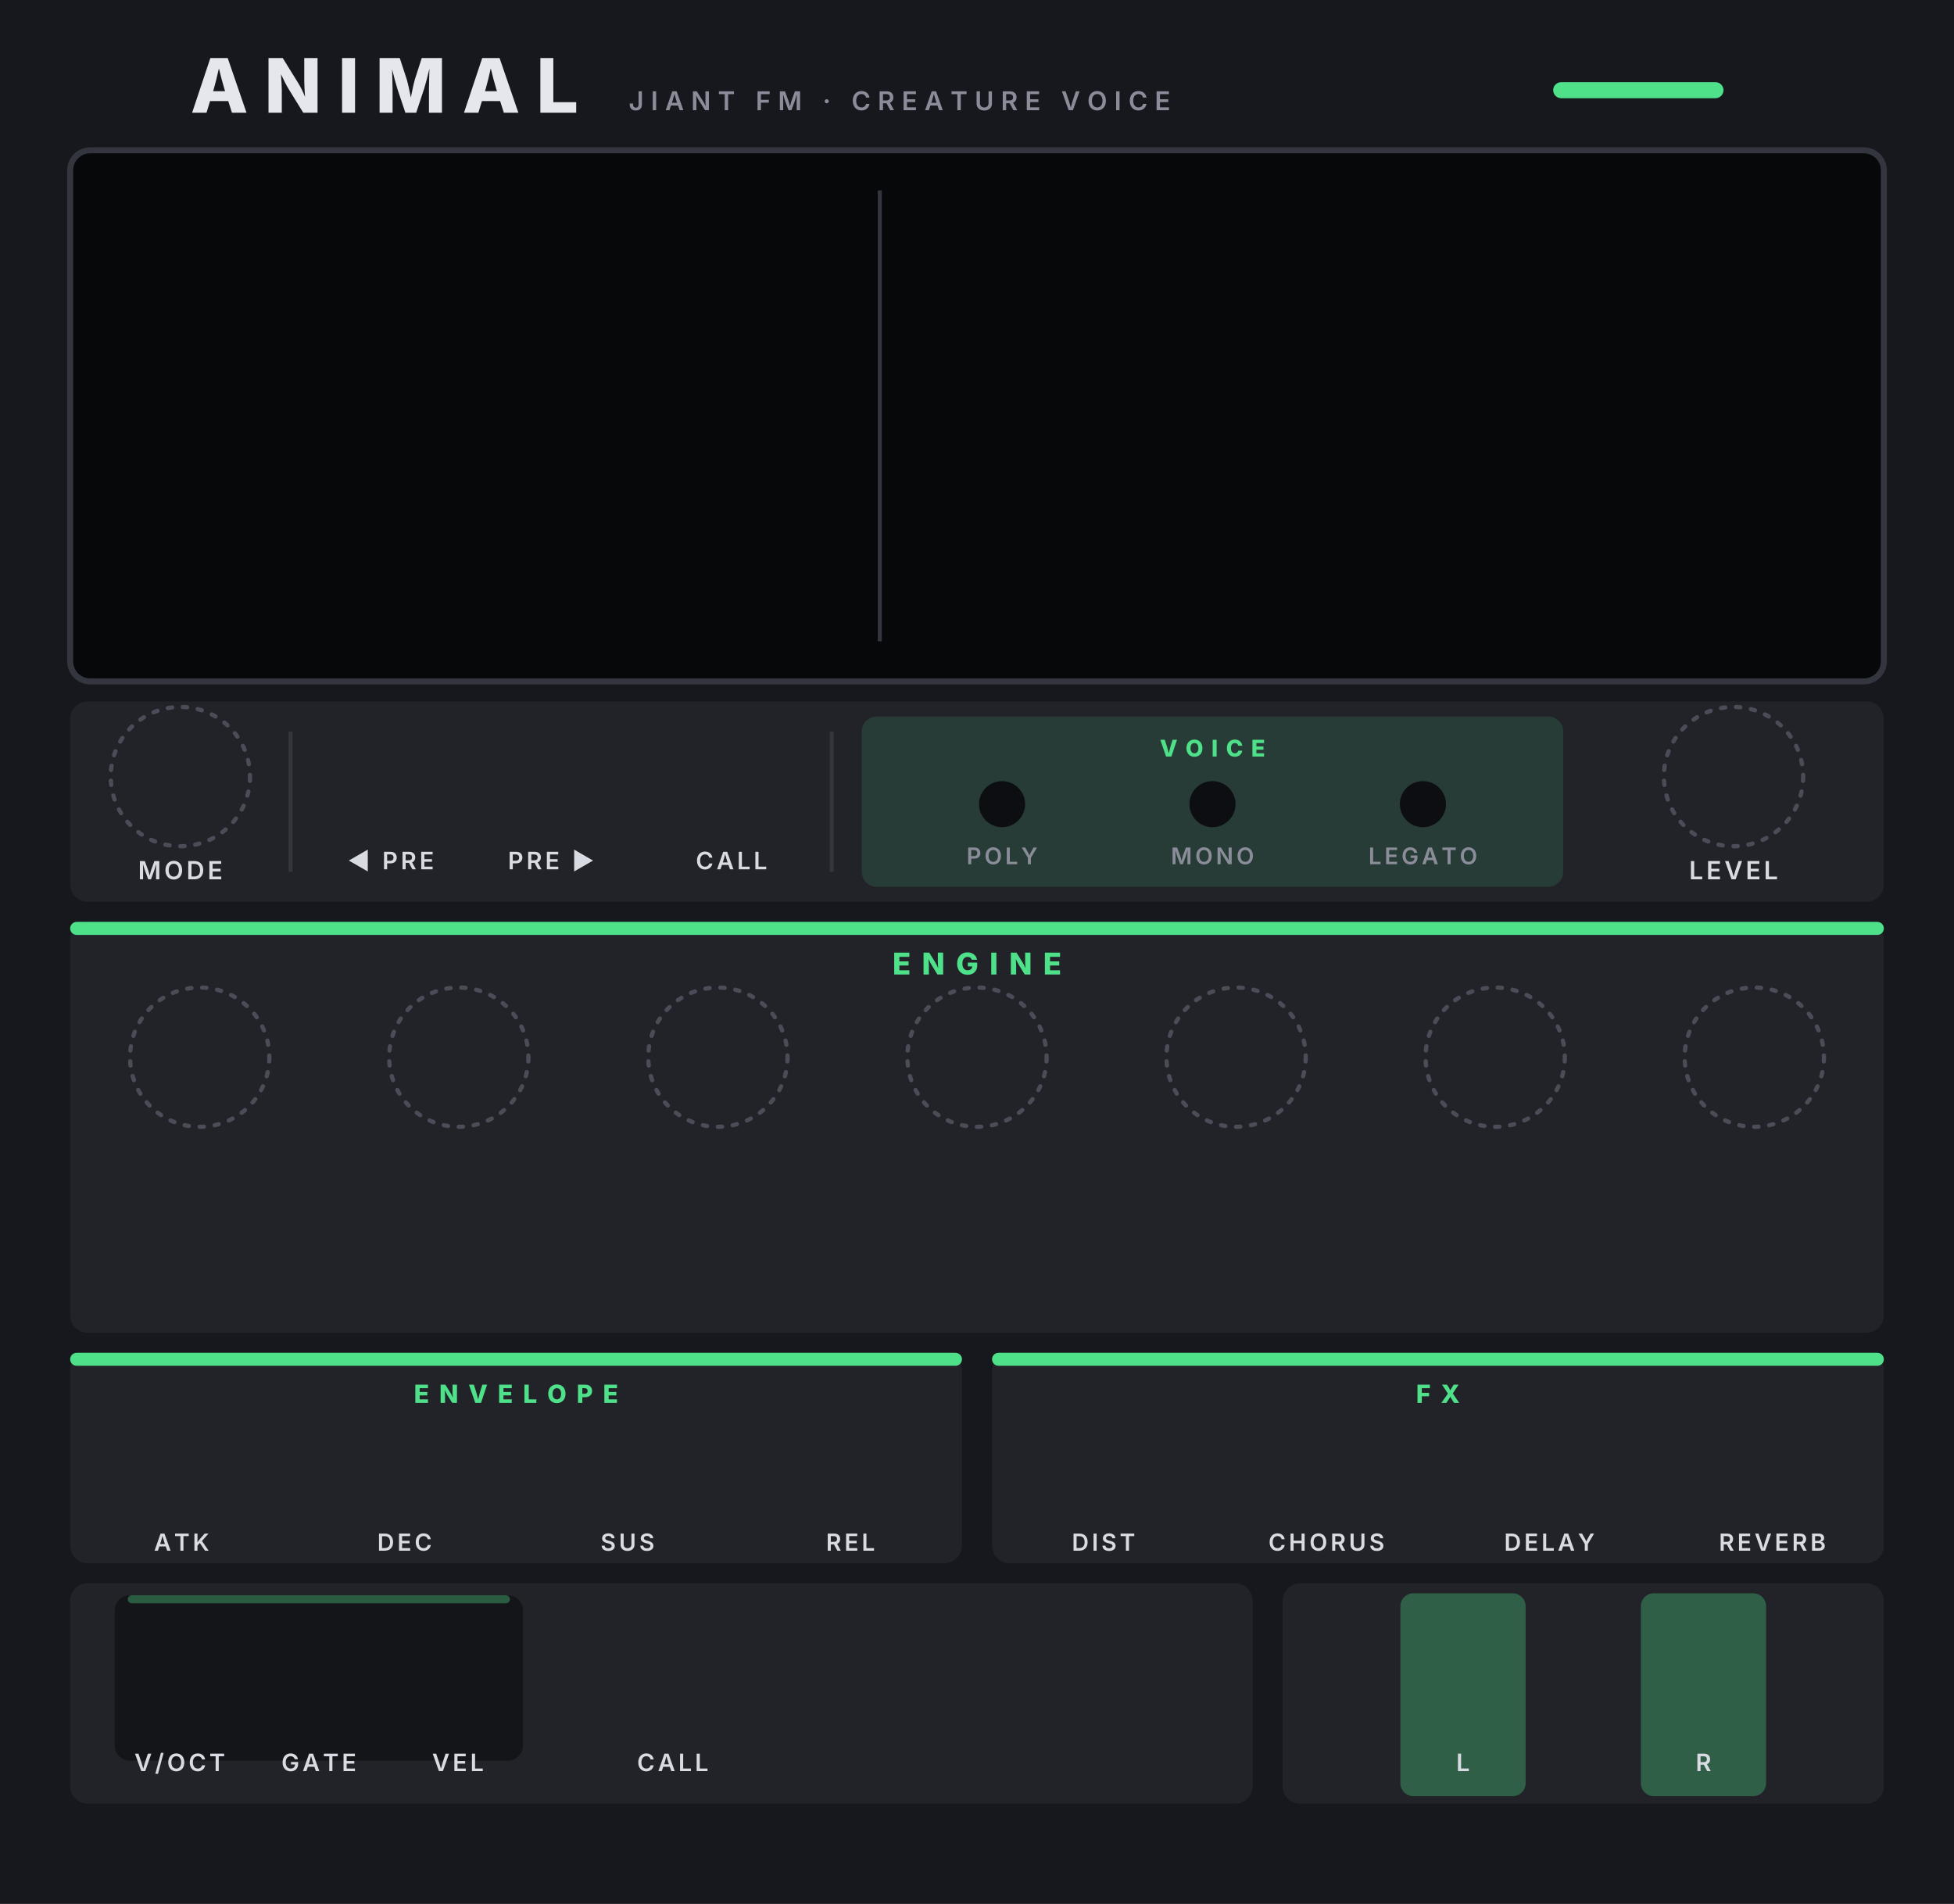
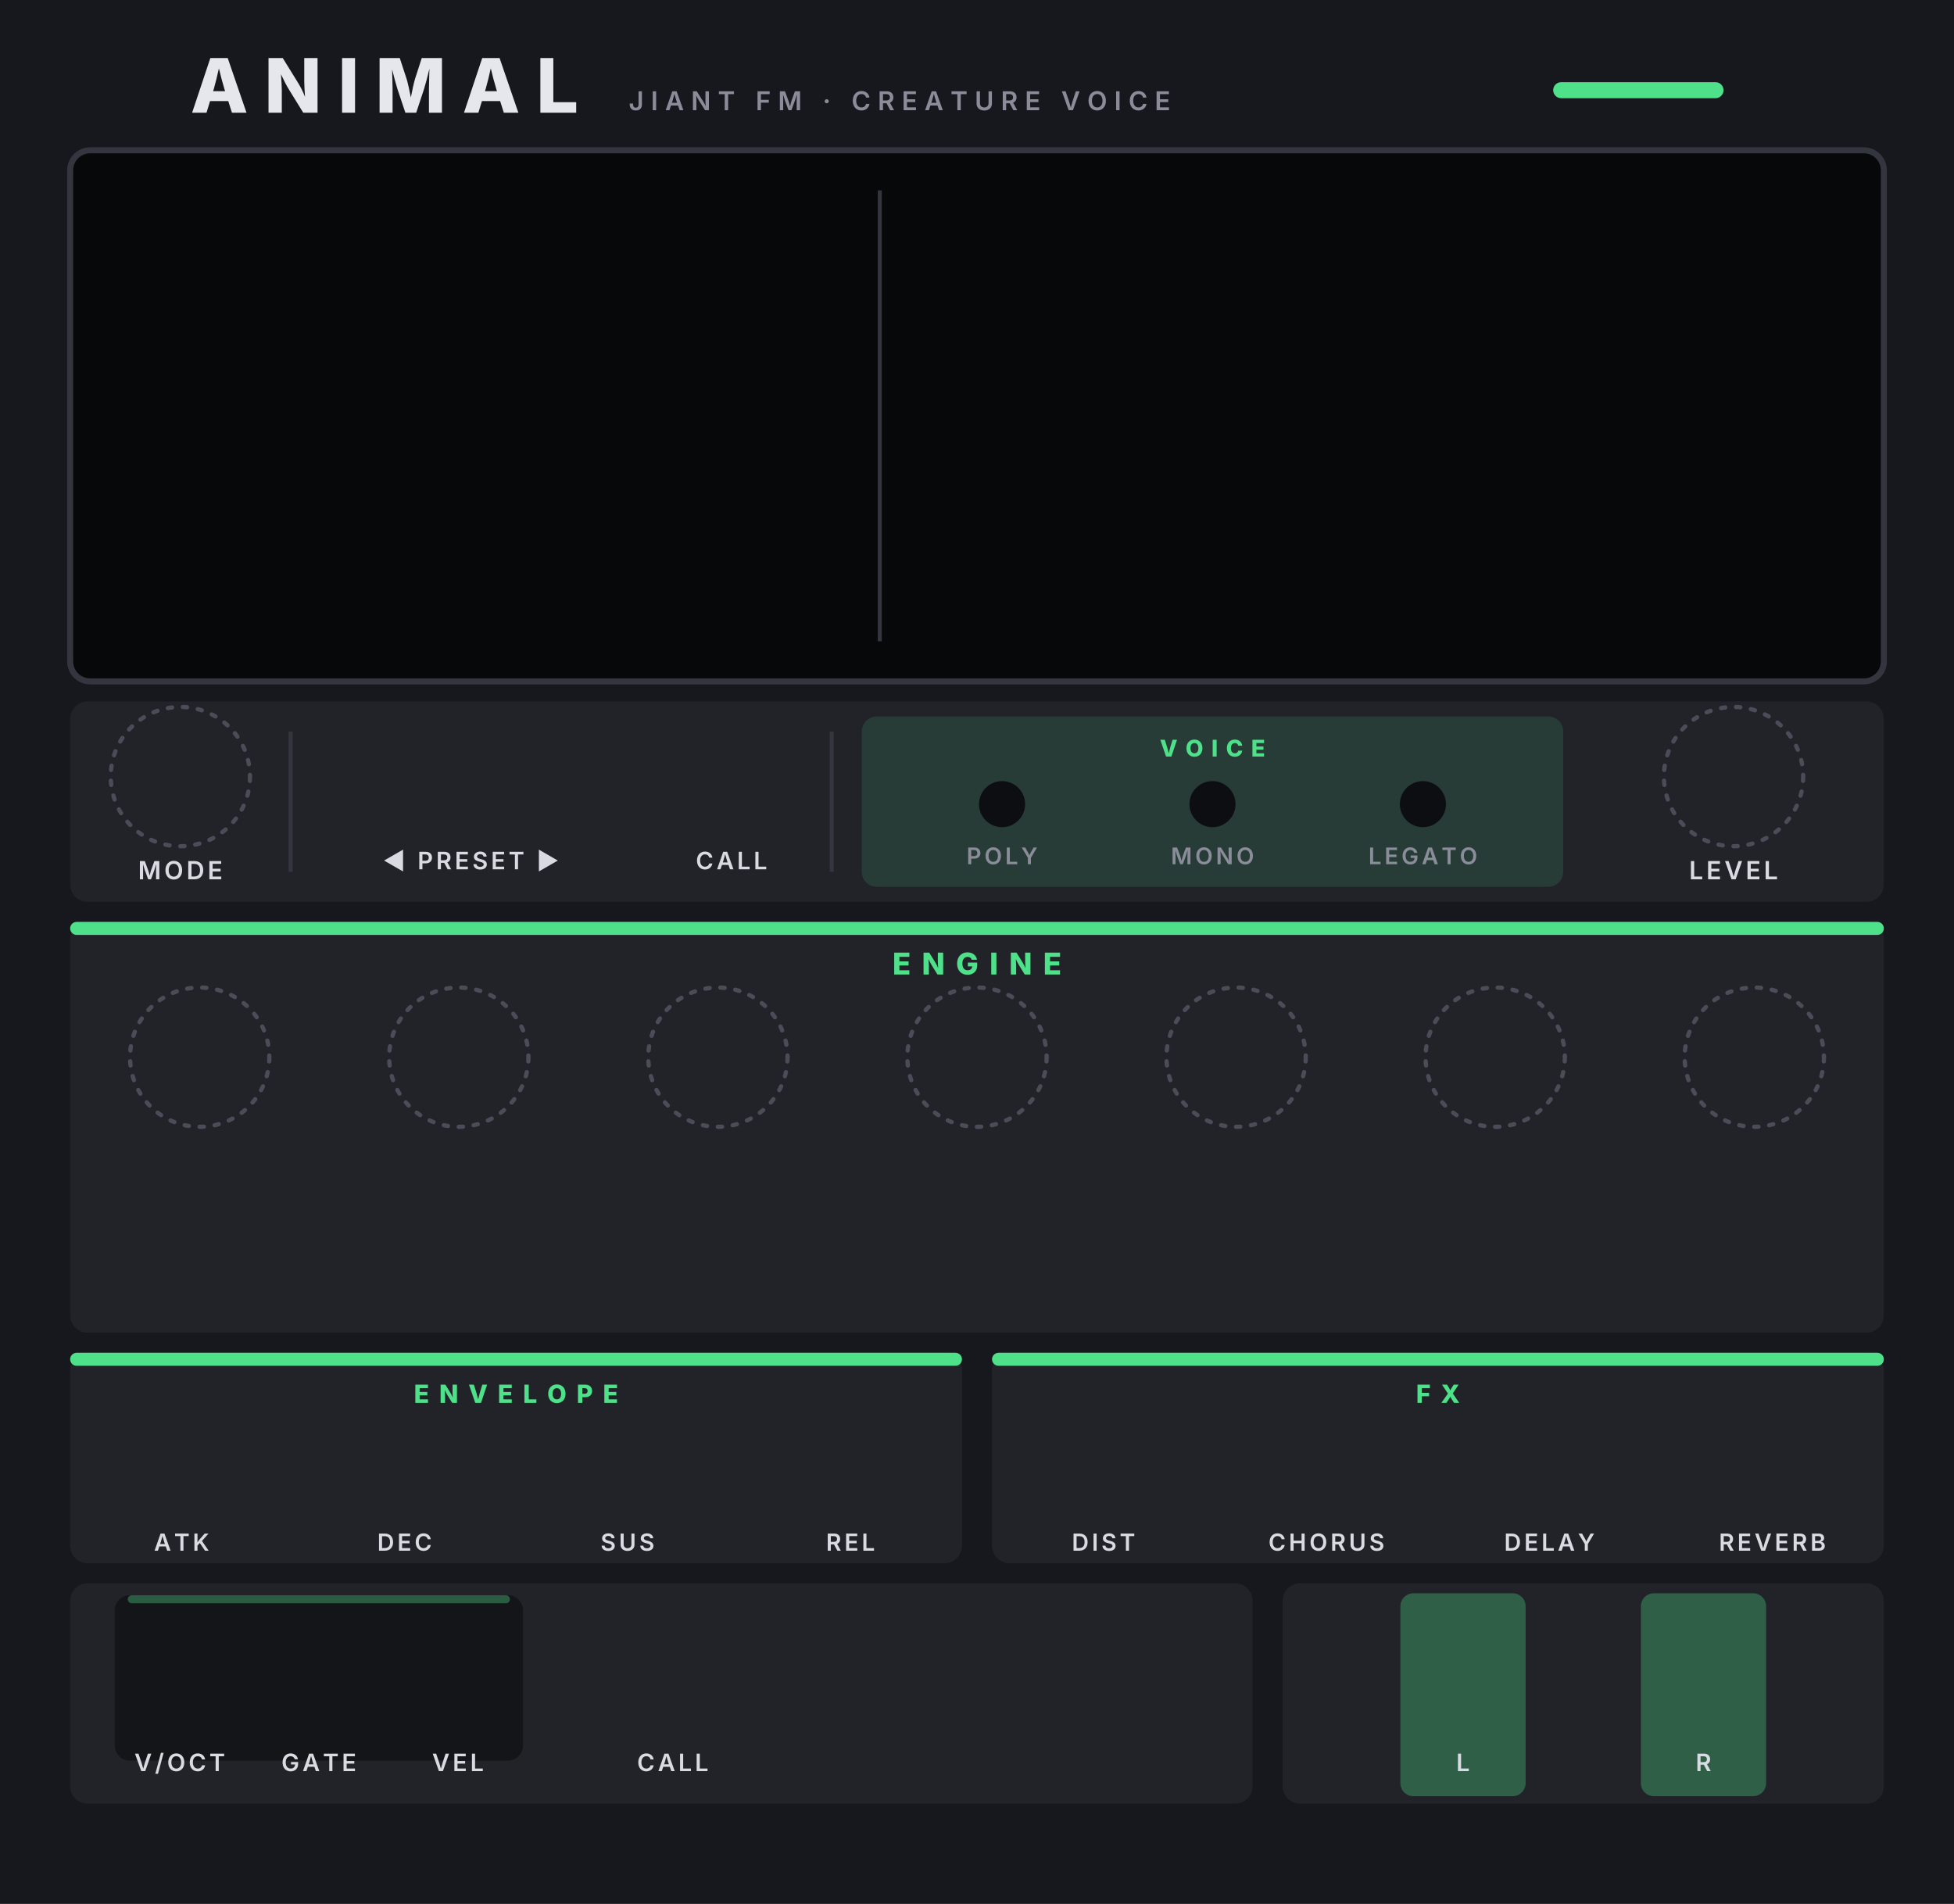
<svg xmlns="http://www.w3.org/2000/svg" width="132.080mm" height="128.693mm" viewBox="0 0 390 380">
  <rect width="390" height="380" fill="#17181d" />
  <path fill="#e6e7ec" d="M38.344 22.5H41.215L41.926 20.178H45.559L46.298 22.5H49.199L45.449 11.587H41.984ZM42.534 18.201 42.68 17.732C43.039 16.494 43.361 15.117 43.691 13.645C44.042 15.11 44.401 16.487 44.782 17.732L44.929 18.201Z M53.593 22.5H56.244V17.981C56.244 17.292 56.171 16.106 56.083 14.81C56.691 16.113 57.094 16.934 57.738 17.981L60.529 22.5H63.378V11.587H60.726V16.23C60.726 16.992 60.807 18.245 60.88 19.336C60.419 18.149 59.965 17.322 59.481 16.516L56.434 11.587H53.593Z M70.862 11.587H68.277V22.5H70.862Z M75.762 22.5H78.354V17.798C78.354 16.985 78.288 15.271 78.259 13.835C78.633 15.374 79.079 16.992 79.336 17.798L80.911 22.5H83.071L84.624 17.798C84.888 16.963 85.349 15.271 85.708 13.711C85.679 15.183 85.613 16.97 85.613 17.798V22.5H88.213V11.587H84.177L82.808 15.835C82.588 16.582 82.251 18.149 82.002 19.453C81.746 18.149 81.409 16.582 81.182 15.835L79.79 11.587H75.762Z M92.607 22.5H95.478L96.188 20.178H99.821L100.561 22.5H103.461L99.711 11.587H96.247ZM96.796 18.201 96.943 17.732C97.301 16.494 97.624 15.117 97.953 13.645C98.305 15.11 98.664 16.487 99.045 17.732L99.191 18.201Z M107.855 22.5H115.003V20.391H110.44V11.587H107.855Z" />
  <path fill="#8a8d99" d="M126.909 22.051C127.65 22.051 128.122 21.632 128.122 20.88V18.217H127.45V20.888C127.45 21.287 127.236 21.492 126.909 21.492C126.576 21.492 126.363 21.287 126.363 20.888V20.667H125.685V20.883C125.685 21.632 126.16 22.051 126.909 22.051Z M130.959 18.217H130.282V22.0H130.959Z M132.867 22.0H133.609L133.918 21.063H135.333L135.655 22.0H136.399L135.048 18.217H134.188ZM134.099 20.517 134.259 20.035C134.363 19.697 134.477 19.273 134.612 18.745C134.751 19.268 134.871 19.687 134.982 20.035L135.147 20.517Z M138.304 22.0H138.995V20.121C138.995 19.91 138.972 19.512 138.947 19.045C139.201 19.537 139.343 19.806 139.541 20.124L140.722 22.0H141.491V18.217H140.803V20.202C140.803 20.433 140.818 20.817 140.843 21.182C140.678 20.804 140.513 20.517 140.379 20.301L139.071 18.217H138.304Z M143.483 18.788H144.65V22.0H145.328V18.788H146.494V18.217H143.483Z M151.196 22.0H151.874V20.487H153.448V19.923H151.874V18.788H153.618V18.217H151.196Z M155.653 22.0H156.318V20.091C156.318 19.804 156.303 19.281 156.292 18.852C156.432 19.339 156.584 19.844 156.673 20.091L157.382 22.0H157.958L158.656 20.091C158.745 19.837 158.905 19.316 159.035 18.831C159.027 19.281 159.012 19.809 159.012 20.091V22.0H159.687V18.217H158.664L157.953 20.169C157.879 20.395 157.763 20.863 157.674 21.236C157.587 20.857 157.468 20.393 157.392 20.169L156.673 18.217H155.653Z M165.006 20.611C165.234 20.611 165.415 20.433 165.415 20.205C165.415 19.976 165.234 19.801 165.006 19.801C164.777 19.801 164.6 19.976 164.6 20.205C164.6 20.433 164.777 20.611 165.006 20.611Z M171.94 22.051C172.833 22.051 173.433 21.464 173.537 20.741H172.851C172.765 21.188 172.399 21.444 171.947 21.444C171.333 21.444 170.888 20.979 170.888 20.111C170.888 19.253 171.33 18.773 171.95 18.773C172.402 18.773 172.767 19.029 172.851 19.476H173.534C173.415 18.648 172.77 18.166 171.94 18.166C170.952 18.166 170.208 18.887 170.208 20.111C170.208 21.33 170.944 22.051 171.94 22.051Z M175.559 22.0H176.237V20.611H176.942L177.686 22.0H178.446L177.625 20.497C178.072 20.319 178.306 19.941 178.306 19.428C178.306 18.707 177.844 18.217 176.973 18.217H175.559ZM176.237 20.05V18.786H176.869C177.384 18.786 177.613 19.024 177.613 19.428C177.613 19.829 177.384 20.05 176.874 20.05Z M180.351 22.0H182.819V21.429H181.029V20.372H182.677V19.809H181.029V18.788H182.809V18.217H180.351Z M184.645 22.0H185.387L185.697 21.063H187.111L187.433 22.0H188.177L186.826 18.217H185.966ZM185.877 20.517 186.037 20.035C186.141 19.697 186.255 19.273 186.39 18.745C186.529 19.268 186.649 19.687 186.76 20.035L186.925 20.517Z M189.912 18.788H191.08V22.0H191.758V18.788H192.924V18.217H189.912Z M196.449 22.056C197.371 22.056 197.983 21.497 197.983 20.687V18.217H197.305V20.631C197.305 21.106 196.972 21.449 196.449 21.449C195.926 21.449 195.593 21.106 195.593 20.631V18.217H194.915V20.687C194.915 21.497 195.522 22.056 196.449 22.056Z M200.142 22.0H200.82V20.611H201.525L202.269 22.0H203.029L202.208 20.497C202.655 20.319 202.889 19.941 202.889 19.428C202.889 18.707 202.427 18.217 201.556 18.217H200.142ZM200.82 20.05V18.786H201.452C201.967 18.786 202.196 19.024 202.196 19.428C202.196 19.829 201.967 20.05 201.457 20.05Z M204.934 22.0H207.402V21.429H205.612V20.372H207.26V19.809H205.612V18.788H207.392V18.217H204.934Z M213.287 22.0H214.145L215.47 18.217H214.729L214.079 20.182C213.972 20.52 213.858 20.934 213.721 21.459C213.581 20.939 213.459 20.517 213.353 20.182L212.683 18.217H211.939Z M218.996 22.051C219.986 22.051 220.73 21.332 220.73 20.111C220.73 18.887 219.986 18.166 218.996 18.166C218.003 18.166 217.256 18.887 217.256 20.111C217.256 21.33 218.003 22.051 218.996 22.051ZM218.996 21.444C218.376 21.444 217.937 20.972 217.937 20.111C217.937 19.245 218.376 18.773 218.996 18.773C219.61 18.773 220.047 19.243 220.047 20.111C220.047 20.974 219.61 21.444 218.996 21.444Z M223.45 18.217H222.772V22.0H223.45Z M227.224 22.051C228.118 22.051 228.717 21.464 228.821 20.741H228.136C228.049 21.188 227.684 21.444 227.232 21.444C226.617 21.444 226.173 20.979 226.173 20.111C226.173 19.253 226.615 18.773 227.234 18.773C227.686 18.773 228.052 19.029 228.136 19.476H228.819C228.699 18.648 228.054 18.166 227.224 18.166C226.236 18.166 225.492 18.887 225.492 20.111C225.492 21.33 226.229 22.051 227.224 22.051Z M230.843 22.0H233.311V21.429H231.521V20.372H233.169V19.809H231.521V18.788H233.301V18.217H230.843Z" />
  <rect x="310" y="16.4" width="34" height="3.2" rx="1.6" fill="#4fe08a" />
  <rect x="14" y="30" width="362" height="106" rx="4" fill="#07080a" stroke="#34363f" stroke-width="1.2" />
  <line x1="175.6" y1="38" x2="175.6" y2="128" stroke="#34363f" stroke-width="0.8" />
  <rect x="14" y="140" width="362" height="40" rx="3.5" fill="#212329" />
  <circle cx="36" cy="155" r="13.9" fill="none" stroke="#4a4c57" stroke-width="0.85" stroke-dasharray="0.85 2.15" stroke-linecap="round" />
  <path fill="#d9dbe2" d="M27.92 175.5H28.559V173.664C28.559 173.388 28.545 172.885 28.535 172.473C28.669 172.941 28.816 173.427 28.901 173.664L29.582 175.5H30.137L30.808 173.664C30.893 173.42 31.047 172.919 31.172 172.453C31.164 172.885 31.15 173.393 31.15 173.664V175.5H31.799V171.862H30.815L30.132 173.74C30.061 173.957 29.949 174.406 29.863 174.765C29.78 174.401 29.665 173.955 29.592 173.74L28.901 171.862H27.92Z M34.689 175.549C35.641 175.549 36.357 174.858 36.357 173.684C36.357 172.507 35.641 171.813 34.689 171.813C33.735 171.813 33.017 172.507 33.017 173.684C33.017 174.855 33.735 175.549 34.689 175.549ZM34.689 174.965C34.094 174.965 33.671 174.511 33.671 173.684C33.671 172.851 34.094 172.397 34.689 172.397C35.28 172.397 35.7 172.849 35.7 173.684C35.7 174.514 35.28 174.965 34.689 174.965Z M38.805 175.5C39.913 175.5 40.565 174.814 40.565 173.676C40.565 172.546 39.913 171.862 38.829 171.862H37.574V175.5ZM38.226 174.936V172.426H38.79C39.535 172.426 39.923 172.844 39.923 173.676C39.923 174.516 39.535 174.936 38.773 174.936Z M41.785 175.5H44.158V174.951H42.437V173.935H44.022V173.393H42.437V172.412H44.149V171.862H41.785Z" />
  <line x1="58" y1="146" x2="58" y2="174" stroke="#34363f" stroke-width="0.8" />
-   <path fill="#d9dbe2" d="M73.405 173.936V169.572L69.622 171.756Z M76.646 173.5H77.272V172.319H77.943C78.749 172.319 79.182 171.834 79.182 171.163C79.182 170.498 78.756 170.008 77.952 170.008H76.646ZM77.272 171.803V170.533H77.856C78.334 170.533 78.543 170.791 78.543 171.163C78.543 171.536 78.334 171.803 77.861 171.803Z M80.343 173.5H80.968V172.218H81.62L82.307 173.5H83.007L82.25 172.113C82.663 171.948 82.879 171.599 82.879 171.126C82.879 170.46 82.452 170.008 81.648 170.008H80.343ZM80.968 171.7V170.533H81.552C82.028 170.533 82.239 170.753 82.239 171.126C82.239 171.496 82.028 171.7 81.557 171.7Z M84.074 173.5H86.352V172.973H84.7V171.998H86.221V171.477H84.7V170.535H86.343V170.008H84.074Z" />
-   <path fill="#d9dbe2" d="M101.723 173.5H102.349V172.319H103.019C103.825 172.319 104.259 171.834 104.259 171.163C104.259 170.498 103.832 170.008 103.029 170.008H101.723ZM102.349 171.803V170.533H102.932C103.411 170.533 103.619 170.791 103.619 171.163C103.619 171.536 103.411 171.803 102.937 171.803Z M105.419 173.5H106.045V172.218H106.696L107.383 173.5H108.084L107.327 172.113C107.739 171.948 107.955 171.599 107.955 171.126C107.955 170.46 107.529 170.008 106.725 170.008H105.419ZM106.045 171.7V170.533H106.629C107.104 170.533 107.315 170.753 107.315 171.126C107.315 171.496 107.104 171.7 106.633 171.7Z M109.15 173.5H111.429V172.973H109.776V171.998H111.297V171.477H109.776V170.535H111.419V170.008H109.15Z M114.597 173.936 118.375 171.756 114.597 169.572Z" />
+   <path fill="#d9dbe2" d="M80.445 173.936V169.572L76.662 171.756Z M83.686 173.5H84.312V172.319H84.982C85.789 172.319 86.222 171.834 86.222 171.163C86.222 170.498 85.796 170.008 84.992 170.008H83.686ZM84.312 171.803V170.533H84.896C85.374 170.533 85.582 170.791 85.582 171.163C85.582 171.536 85.374 171.803 84.9 171.803Z M87.382 173.5H88.008V172.218H88.66L89.346 173.5H90.047L89.29 172.113C89.703 171.948 89.918 171.599 89.918 171.126C89.918 170.46 89.492 170.008 88.688 170.008H87.382ZM88.008 171.7V170.533H88.592C89.068 170.533 89.279 170.753 89.279 171.126C89.279 171.496 89.068 171.7 88.596 171.7Z M91.114 173.5H93.392V172.973H91.739V171.998H93.261V171.477H91.739V170.535H93.382V170.008H91.114Z M95.846 173.554C96.68 173.554 97.168 173.134 97.168 172.52C97.168 171.911 96.659 171.641 96.141 171.517L95.815 171.433C95.532 171.363 95.22 171.245 95.22 170.952C95.22 170.688 95.459 170.493 95.853 170.493C96.23 170.493 96.483 170.666 96.514 170.964H97.121C97.104 170.38 96.607 169.961 95.862 169.961C95.131 169.961 94.587 170.373 94.587 170.99C94.587 171.482 94.932 171.777 95.515 171.927L95.911 172.03C96.289 172.129 96.542 172.244 96.542 172.516C96.542 172.816 96.254 173.02 95.841 173.02C95.447 173.02 95.136 172.841 95.107 172.473H94.491C94.519 173.162 95.032 173.554 95.846 173.554Z M98.342 173.5H100.62V172.973H98.968V171.998H100.489V171.477H98.968V170.535H100.611V170.008H98.342Z M101.691 170.535H102.769V173.5H103.395V170.535H104.471V170.008H101.691Z M107.557 173.936 111.336 171.756 107.557 169.572Z" />
  <path fill="#d9dbe2" d="M140.711 173.547C141.536 173.547 142.089 173.005 142.186 172.338H141.553C141.473 172.75 141.136 172.987 140.718 172.987C140.151 172.987 139.741 172.558 139.741 171.756C139.741 170.964 140.149 170.521 140.721 170.521C141.138 170.521 141.475 170.758 141.553 171.17H142.183C142.073 170.406 141.478 169.961 140.711 169.961C139.8 169.961 139.113 170.627 139.113 171.756C139.113 172.881 139.793 173.547 140.711 173.547Z M143.125 173.5H143.81L144.096 172.635H145.401L145.699 173.5H146.386L145.139 170.008H144.344ZM144.262 172.131 144.41 171.686C144.506 171.374 144.611 170.983 144.736 170.495C144.864 170.978 144.975 171.365 145.078 171.686L145.23 172.131Z M147.452 173.5H149.62V172.973H148.078V170.008H147.452Z M150.766 173.5H152.934V172.973H151.392V170.008H150.766Z" />
  <line x1="166" y1="146" x2="166" y2="174" stroke="#34363f" stroke-width="0.8" />
  <rect x="172" y="143" width="140" height="34" rx="3" fill="#273c36" />
  <path fill="#4fe08a" d="M232.738 151.0H233.798L234.917 147.653H234.036L233.589 149.116C233.477 149.497 233.376 149.904 233.272 150.351C233.165 149.906 233.059 149.495 232.944 149.116L232.479 147.653H231.588Z M238.401 151.045C239.297 151.045 239.991 150.432 239.991 149.329C239.991 148.224 239.297 147.608 238.401 147.608C237.5 147.608 236.806 148.224 236.806 149.329C236.806 150.427 237.5 151.045 238.401 151.045ZM238.401 150.349C237.914 150.349 237.617 149.989 237.617 149.329C237.617 148.666 237.914 148.305 238.401 148.305C238.886 148.305 239.183 148.664 239.183 149.329C239.183 149.989 238.886 150.349 238.401 150.349Z M242.831 147.653H242.038V151.0H242.831Z M246.459 151.045C247.369 151.045 247.879 150.416 247.939 149.819H247.138C247.081 150.144 246.834 150.349 246.475 150.349C245.994 150.349 245.687 150 245.687 149.329C245.687 148.68 245.988 148.305 246.479 148.305C246.839 148.305 247.084 148.509 247.135 148.835H247.937C247.845 148.055 247.254 147.608 246.459 147.608C245.568 147.608 244.876 148.224 244.876 149.329C244.876 150.427 245.554 151.045 246.459 151.045Z M249.973 151.0H252.293V150.353H250.766V149.625H252.174V148.992H250.766V148.3H252.295V147.653H249.973Z" />
  <circle cx="200" cy="160.5" r="4.6" fill="#0d0e11" />
  <path fill="#8a8d99" d="M193.244 172.5H193.844V171.368H194.487C195.259 171.368 195.675 170.903 195.675 170.261C195.675 169.623 195.266 169.153 194.496 169.153H193.244ZM193.844 170.874V169.656H194.403C194.862 169.656 195.062 169.904 195.062 170.261C195.062 170.618 194.862 170.874 194.408 170.874Z M198.245 172.545C199.121 172.545 199.779 171.909 199.779 170.829C199.779 169.746 199.121 169.108 198.245 169.108C197.366 169.108 196.706 169.746 196.706 170.829C196.706 171.907 197.366 172.545 198.245 172.545ZM198.245 172.008C197.696 172.008 197.308 171.59 197.308 170.829C197.308 170.063 197.696 169.645 198.245 169.645C198.788 169.645 199.174 170.061 199.174 170.829C199.174 171.593 198.788 172.008 198.245 172.008Z M200.947 172.5H203.025V171.995H201.547V169.153H200.947Z M205.159 172.5H205.758V171.204L206.98 169.153H206.284L205.698 170.209C205.61 170.368 205.536 170.512 205.462 170.703C205.388 170.517 205.314 170.373 205.221 170.209L204.624 169.153H203.923L205.159 171.204Z" />
  <circle cx="242" cy="160.5" r="4.6" fill="#0d0e11" />
  <path fill="#8a8d99" d="M234.034 172.5H234.622V170.811C234.622 170.557 234.609 170.094 234.6 169.715C234.723 170.146 234.858 170.593 234.937 170.811L235.563 172.5H236.073L236.691 170.811C236.77 170.586 236.911 170.126 237.026 169.697C237.019 170.094 237.005 170.562 237.005 170.811V172.5H237.603V169.153H236.698L236.069 170.881C236.004 171.08 235.9 171.494 235.822 171.824C235.745 171.489 235.64 171.078 235.572 170.881L234.937 169.153H234.034Z M240.31 172.545C241.186 172.545 241.844 171.909 241.844 170.829C241.844 169.746 241.186 169.108 240.31 169.108C239.431 169.108 238.771 169.746 238.771 170.829C238.771 171.907 239.431 172.545 240.31 172.545ZM240.31 172.008C239.762 172.008 239.373 171.59 239.373 170.829C239.373 170.063 239.762 169.645 240.31 169.645C240.853 169.645 241.24 170.061 241.24 170.829C241.24 171.593 240.853 172.008 240.31 172.008Z M243.012 172.5H243.623V170.838C243.623 170.651 243.603 170.299 243.58 169.886C243.805 170.321 243.931 170.559 244.106 170.84L245.15 172.5H245.831V169.153H245.222V170.91C245.222 171.114 245.236 171.453 245.258 171.777C245.112 171.442 244.966 171.188 244.847 170.997L243.69 169.153H243.012Z M248.538 172.545C249.414 172.545 250.072 171.909 250.072 170.829C250.072 169.746 249.414 169.108 248.538 169.108C247.659 169.108 246.999 169.746 246.999 170.829C246.999 171.907 247.659 172.545 248.538 172.545ZM248.538 172.008C247.99 172.008 247.601 171.59 247.601 170.829C247.601 170.063 247.99 169.645 248.538 169.645C249.081 169.645 249.468 170.061 249.468 170.829C249.468 171.593 249.081 172.008 248.538 172.008Z" />
  <circle cx="284" cy="160.5" r="4.6" fill="#0d0e11" />
  <path fill="#8a8d99" d="M273.462 172.5H275.539V171.995H274.061V169.153H273.462Z M276.663 172.5H278.846V171.995H277.262V171.06H278.72V170.562H277.262V169.659H278.837V169.153H276.663Z M281.492 172.545C282.319 172.545 282.912 172.013 282.912 171.152V170.75H281.557V171.222H282.33C282.319 171.703 281.997 172.008 281.494 172.008C280.931 172.008 280.544 171.584 280.544 170.827C280.544 170.067 280.94 169.645 281.481 169.645C281.887 169.645 282.161 169.865 282.269 170.222H282.882C282.779 169.564 282.211 169.108 281.474 169.108C280.598 169.108 279.942 169.753 279.942 170.831C279.942 171.889 280.569 172.545 281.492 172.545Z M283.869 172.5H284.525L284.799 171.671H286.05L286.335 172.5H286.993L285.798 169.153H285.037ZM284.958 171.188 285.1 170.762C285.192 170.463 285.293 170.088 285.412 169.621C285.535 170.083 285.641 170.454 285.74 170.762L285.886 171.188Z M287.89 169.659H288.923V172.5H289.522V169.659H290.553V169.153H287.89Z M293.11 172.545C293.986 172.545 294.644 171.909 294.644 170.829C294.644 169.746 293.986 169.108 293.11 169.108C292.232 169.108 291.571 169.746 291.571 170.829C291.571 171.907 292.232 172.545 293.11 172.545ZM293.11 172.008C292.562 172.008 292.173 171.59 292.173 170.829C292.173 170.063 292.562 169.645 293.11 169.645C293.653 169.645 294.04 170.061 294.04 170.829C294.04 171.593 293.653 172.008 293.11 172.008Z" />
  <circle cx="346" cy="155" r="13.9" fill="none" stroke="#4a4c57" stroke-width="0.85" stroke-dasharray="0.85 2.15" stroke-linecap="round" />
  <path fill="#d9dbe2" d="M337.493 175.5H339.751V174.951H338.145V171.862H337.493Z M340.92 175.5H343.293V174.951H341.572V173.935H343.156V173.393H341.572V172.412H343.283V171.862H340.92Z M345.6 175.5H346.425L347.699 171.862H346.986L346.361 173.752C346.259 174.077 346.149 174.475 346.017 174.98C345.883 174.479 345.766 174.074 345.663 173.752L345.019 171.862H344.303Z M348.785 175.5H351.158V174.951H349.437V173.935H351.021V173.393H349.437V172.412H351.148V171.862H348.785Z M352.412 175.5H354.671V174.951H353.064V171.862H352.412Z" />
  <rect x="14" y="184" width="362" height="82" rx="3.5" fill="#212329" />
  <rect x="14" y="184" width="362" height="2.6" rx="1.3" fill="#4fe08a" />
  <path fill="#4fe08a" d="M178.473 194.5H181.499V193.656H179.507V192.707H181.344V191.881H179.507V190.979H181.502V190.135H178.473Z M184.332 194.5H185.392V192.692C185.392 192.417 185.363 191.942 185.328 191.424C185.571 191.945 185.732 192.273 185.99 192.692L187.106 194.5H188.246V190.135H187.185V191.992C187.185 192.297 187.218 192.798 187.247 193.234C187.062 192.76 186.881 192.429 186.687 192.106L185.469 190.135H184.332Z M193.121 194.559C194.24 194.559 195.043 193.861 195.043 192.695V192.121H193.171V192.88H194.044C194.032 193.354 193.707 193.65 193.129 193.65C192.47 193.65 192.084 193.161 192.084 192.312C192.084 191.468 192.491 190.984 193.127 190.984C193.557 190.984 193.85 191.198 193.95 191.559H194.996C194.887 190.688 194.111 190.076 193.109 190.076C191.946 190.076 191.026 190.899 191.026 192.326C191.026 193.706 191.873 194.559 193.121 194.559Z M198.874 190.135H197.84V194.5H198.874Z M201.754 194.5H202.815V192.692C202.815 192.417 202.785 191.942 202.75 191.424C202.993 191.945 203.154 192.273 203.412 192.692L204.529 194.5H205.668V190.135H204.608V191.992C204.608 192.297 204.64 192.798 204.669 193.234C204.485 192.76 204.303 192.429 204.11 192.106L202.891 190.135H201.754Z M208.548 194.5H211.574V193.656H209.582V192.707H211.419V191.881H209.582V190.979H211.577V190.135H208.548Z" />
  <circle cx="39.857" cy="211" r="13.9" fill="none" stroke="#4a4c57" stroke-width="0.85" stroke-dasharray="0.85 2.15" stroke-linecap="round" />
  <circle cx="91.571" cy="211" r="13.9" fill="none" stroke="#4a4c57" stroke-width="0.85" stroke-dasharray="0.85 2.15" stroke-linecap="round" />
  <circle cx="143.286" cy="211" r="13.9" fill="none" stroke="#4a4c57" stroke-width="0.85" stroke-dasharray="0.85 2.15" stroke-linecap="round" />
  <circle cx="195.0" cy="211" r="13.9" fill="none" stroke="#4a4c57" stroke-width="0.85" stroke-dasharray="0.85 2.15" stroke-linecap="round" />
  <circle cx="246.714" cy="211" r="13.9" fill="none" stroke="#4a4c57" stroke-width="0.85" stroke-dasharray="0.85 2.15" stroke-linecap="round" />
  <circle cx="298.429" cy="211" r="13.9" fill="none" stroke="#4a4c57" stroke-width="0.85" stroke-dasharray="0.85 2.15" stroke-linecap="round" />
  <circle cx="350.143" cy="211" r="13.9" fill="none" stroke="#4a4c57" stroke-width="0.85" stroke-dasharray="0.85 2.15" stroke-linecap="round" />
  <rect x="14" y="270" width="178" height="42" rx="3.5" fill="#212329" />
  <rect x="14" y="270" width="178" height="2.6" rx="1.3" fill="#4fe08a" />
  <path fill="#4fe08a" d="M82.896 280.0H85.418V279.297H83.758V278.506H85.288V277.817H83.758V277.065H85.42V276.362H82.896Z M87.945 280.0H88.829V278.494C88.829 278.264 88.804 277.869 88.775 277.437C88.978 277.871 89.112 278.145 89.327 278.494L90.257 280.0H91.207V276.362H90.323V277.91C90.323 278.164 90.35 278.582 90.374 278.945C90.22 278.55 90.069 278.274 89.908 278.005L88.892 276.362H87.945Z M94.855 280.0H96.007L97.223 276.362H96.266L95.78 277.952C95.658 278.367 95.548 278.809 95.436 279.294C95.319 278.811 95.204 278.364 95.079 277.952L94.574 276.362H93.605Z M99.621 280.0H102.143V279.297H100.483V278.506H102.013V277.817H100.483V277.065H102.145V276.362H99.621Z M104.67 280.0H107.053V279.297H105.532V276.362H104.67Z M111.148 280.049C112.122 280.049 112.876 279.382 112.876 278.184C112.876 276.982 112.122 276.313 111.148 276.313C110.169 276.313 109.414 276.982 109.414 278.184C109.414 279.377 110.169 280.049 111.148 280.049ZM111.148 279.292C110.618 279.292 110.296 278.901 110.296 278.184C110.296 277.463 110.618 277.07 111.148 277.07C111.675 277.07 111.997 277.461 111.997 278.184C111.997 278.901 111.675 279.292 111.148 279.292Z M115.362 280.0H116.224V278.865H116.827C117.662 278.865 118.177 278.369 118.177 277.62C118.177 276.875 117.672 276.362 116.851 276.362H115.362ZM116.224 278.184V277.061H116.668C117.073 277.061 117.283 277.278 117.283 277.62C117.283 277.957 117.073 278.184 116.671 278.184Z M120.621 280.0H123.143V279.297H121.483V278.506H123.014V277.817H121.483V277.065H123.146V276.362H120.621Z" />
  <rect x="198" y="270" width="178" height="42" rx="3.5" fill="#212329" />
  <rect x="198" y="270" width="178" height="2.6" rx="1.3" fill="#4fe08a" />
  <path fill="#4fe08a" d="M282.917 280.0H283.778V278.677H285.231V277.988H283.778V277.065H285.39V276.362H282.917Z M287.68 280.0H288.679L289.15 279.304C289.318 279.053 289.379 278.916 289.462 278.757C289.545 278.916 289.609 279.053 289.77 279.304L290.224 280.0H291.247L289.963 278.115L291.123 276.362H290.151L289.797 276.907C289.646 277.146 289.56 277.341 289.475 277.527C289.389 277.341 289.306 277.146 289.155 276.907L288.808 276.362H287.81L288.989 278.14Z" />
  <path fill="#d9dbe2" d="M30.851 309.5H31.521L31.801 308.653H33.08L33.371 309.5H34.044L32.823 306.081H32.045ZM31.964 308.16 32.109 307.724C32.203 307.419 32.306 307.035 32.428 306.558C32.554 307.031 32.662 307.409 32.763 307.724L32.912 308.16Z M34.946 306.597H36.002V309.5H36.615V306.597H37.668V306.081H34.946Z M38.803 309.5H39.416V308.474L39.882 307.967L40.919 309.5H41.642L40.306 307.561L41.619 306.081H40.857L39.96 307.104C39.735 307.366 39.567 307.581 39.407 307.827L39.416 307.095V306.081H38.803Z" />
  <path fill="#d9dbe2" d="M76.799 309.5C77.841 309.5 78.454 308.855 78.454 307.786C78.454 306.723 77.841 306.081 76.822 306.081H75.643V309.5ZM76.256 308.97V306.611H76.786C77.486 306.611 77.85 307.003 77.85 307.786C77.85 308.575 77.486 308.97 76.77 308.97Z M79.637 309.5H81.868V308.984H80.25V308.029H81.739V307.519H80.25V306.597H81.858V306.081H79.637Z M84.54 309.546C85.348 309.546 85.889 309.016 85.983 308.362H85.364C85.286 308.766 84.955 308.997 84.547 308.997C83.991 308.997 83.59 308.577 83.59 307.793C83.59 307.017 83.989 306.583 84.549 306.583C84.958 306.583 85.288 306.815 85.364 307.219H85.981C85.873 306.471 85.29 306.035 84.54 306.035C83.647 306.035 82.975 306.686 82.975 307.793C82.975 308.894 83.64 309.546 84.54 309.546Z" />
  <path fill="#d9dbe2" d="M121.408 309.553C122.225 309.553 122.703 309.142 122.703 308.541C122.703 307.944 122.205 307.68 121.698 307.558L121.379 307.476C121.101 307.407 120.796 307.292 120.796 307.005C120.796 306.746 121.03 306.556 121.415 306.556C121.785 306.556 122.033 306.725 122.062 307.017H122.657C122.641 306.445 122.154 306.035 121.424 306.035C120.708 306.035 120.176 306.439 120.176 307.042C120.176 307.524 120.513 307.813 121.085 307.96L121.473 308.061C121.842 308.157 122.09 308.27 122.09 308.536C122.09 308.83 121.808 309.03 121.404 309.03C121.018 309.03 120.713 308.855 120.686 308.495H120.082C120.109 309.17 120.612 309.553 121.408 309.553Z M125.251 309.55C126.084 309.55 126.637 309.046 126.637 308.314V306.081H126.025V308.263C126.025 308.692 125.724 309.002 125.251 309.002C124.778 309.002 124.478 308.692 124.478 308.263V306.081H123.865V308.314C123.865 309.046 124.414 309.55 125.251 309.55Z M129.124 309.553C129.941 309.553 130.418 309.142 130.418 308.541C130.418 307.944 129.92 307.68 129.413 307.558L129.094 307.476C128.816 307.407 128.511 307.292 128.511 307.005C128.511 306.746 128.745 306.556 129.131 306.556C129.5 306.556 129.748 306.725 129.778 307.017H130.372C130.356 306.445 129.87 306.035 129.14 306.035C128.424 306.035 127.891 306.439 127.891 307.042C127.891 307.524 128.229 307.813 128.8 307.96L129.188 308.061C129.557 308.157 129.805 308.27 129.805 308.536C129.805 308.83 129.523 309.03 129.119 309.03C128.734 309.03 128.428 308.855 128.401 308.495H127.797C127.825 309.17 128.327 309.553 129.124 309.553Z" />
  <path fill="#d9dbe2" d="M165.21 309.5H165.822V308.245H166.46L167.133 309.5H167.819L167.078 308.141C167.482 307.981 167.693 307.639 167.693 307.175C167.693 306.523 167.275 306.081 166.488 306.081H165.21ZM165.822 307.738V306.595H166.394C166.86 306.595 167.066 306.81 167.066 307.175C167.066 307.538 166.86 307.738 166.398 307.738Z M168.876 309.5H171.106V308.984H169.488V308.029H170.978V307.519H169.488V306.597H171.097V306.081H168.876Z M172.321 309.5H174.444V308.984H172.934V306.081H172.321Z" />
  <path fill="#d9dbe2" d="M215.423 309.5C216.465 309.5 217.078 308.855 217.078 307.786C217.078 306.723 216.465 306.081 215.446 306.081H214.267V309.5ZM214.879 308.97V306.611H215.41C216.11 306.611 216.474 307.003 216.474 307.786C216.474 308.575 216.11 308.97 215.394 308.97Z M218.874 306.081H218.261V309.5H218.874Z M221.362 309.553C222.179 309.553 222.657 309.142 222.657 308.541C222.657 307.944 222.159 307.68 221.652 307.558L221.333 307.476C221.055 307.407 220.75 307.292 220.75 307.005C220.75 306.746 220.984 306.556 221.369 306.556C221.739 306.556 221.987 306.725 222.016 307.017H222.611C222.595 306.445 222.108 306.035 221.378 306.035C220.662 306.035 220.13 306.439 220.13 307.042C220.13 307.524 220.467 307.813 221.039 307.96L221.427 308.061C221.796 308.157 222.044 308.27 222.044 308.536C222.044 308.83 221.762 309.03 221.358 309.03C220.972 309.03 220.667 308.855 220.64 308.495H220.036C220.063 309.17 220.566 309.553 221.362 309.553Z M223.665 306.597H224.721V309.5H225.334V306.597H226.387V306.081H223.665Z" />
  <path fill="#d9dbe2" d="M254.971 309.546C255.779 309.546 256.32 309.016 256.415 308.362H255.795C255.717 308.766 255.386 308.997 254.978 308.997C254.423 308.997 254.021 308.577 254.021 307.793C254.021 307.017 254.42 306.583 254.98 306.583C255.389 306.583 255.719 306.815 255.795 307.219H256.412C256.304 306.471 255.722 306.035 254.971 306.035C254.078 306.035 253.406 306.686 253.406 307.793C253.406 308.894 254.071 309.546 254.971 309.546Z M257.577 309.5H258.19V308.011H259.78V309.5H260.393V306.081H259.78V307.494H258.19V306.081H257.577Z M263.145 309.546C264.04 309.546 264.713 308.896 264.713 307.793C264.713 306.686 264.04 306.035 263.145 306.035C262.248 306.035 261.573 306.686 261.573 307.793C261.573 308.894 262.248 309.546 263.145 309.546ZM263.145 308.997C262.585 308.997 262.188 308.571 262.188 307.793C262.188 307.01 262.585 306.583 263.145 306.583C263.701 306.583 264.095 307.008 264.095 307.793C264.095 308.573 263.701 308.997 263.145 308.997Z M265.893 309.5H266.506V308.245H267.144L267.817 309.5H268.503L267.761 308.141C268.165 307.981 268.376 307.639 268.376 307.175C268.376 306.523 267.959 306.081 267.172 306.081H265.893ZM266.506 307.738V306.595H267.078C267.543 306.595 267.75 306.81 267.75 307.175C267.75 307.538 267.543 307.738 267.082 307.738Z M270.946 309.55C271.779 309.55 272.332 309.046 272.332 308.314V306.081H271.719V308.263C271.719 308.692 271.418 309.002 270.946 309.002C270.473 309.002 270.172 308.692 270.172 308.263V306.081H269.559V308.314C269.559 309.046 270.108 309.55 270.946 309.55Z M274.818 309.553C275.635 309.553 276.112 309.142 276.112 308.541C276.112 307.944 275.614 307.68 275.107 307.558L274.788 307.476C274.511 307.407 274.205 307.292 274.205 307.005C274.205 306.746 274.439 306.556 274.825 306.556C275.194 306.556 275.442 306.725 275.472 307.017H276.067C276.05 306.445 275.564 306.035 274.834 306.035C274.118 306.035 273.586 306.439 273.586 307.042C273.586 307.524 273.923 307.813 274.495 307.96L274.882 308.061C275.252 308.157 275.5 308.27 275.5 308.536C275.5 308.83 275.217 309.03 274.814 309.03C274.428 309.03 274.123 308.855 274.095 308.495H273.492C273.519 309.17 274.022 309.553 274.818 309.553Z" />
  <path fill="#d9dbe2" d="M301.716 309.5C302.758 309.5 303.371 308.855 303.371 307.786C303.371 306.723 302.758 306.081 301.739 306.081H300.559V309.5ZM301.172 308.97V306.611H301.702C302.402 306.611 302.767 307.003 302.767 307.786C302.767 308.575 302.402 308.97 301.686 308.97Z M304.554 309.5H306.784V308.984H305.166V308.029H306.656V307.519H305.166V306.597H306.775V306.081H304.554Z M307.999 309.5H310.122V308.984H308.612V306.081H307.999Z M311.027 309.5H311.697L311.977 308.653H313.256L313.547 309.5H314.22L312.999 306.081H312.221ZM312.14 308.16 312.285 307.724C312.379 307.419 312.482 307.035 312.604 306.558C312.73 307.031 312.838 307.409 312.939 307.724L313.088 308.16Z M316.309 309.5H316.922V308.176L318.17 306.081H317.459L316.86 307.159C316.77 307.322 316.694 307.469 316.619 307.664C316.543 307.474 316.467 307.327 316.373 307.159L315.763 306.081H315.047L316.309 308.176Z" />
  <path fill="#d9dbe2" d="M343.424 309.5H344.036V308.245H344.674L345.347 309.5H346.033L345.292 308.141C345.696 307.981 345.907 307.639 345.907 307.175C345.907 306.523 345.489 306.081 344.702 306.081H343.424ZM344.036 307.738V306.595H344.608C345.074 306.595 345.28 306.81 345.28 307.175C345.28 307.538 345.074 307.738 344.613 307.738Z M347.09 309.5H349.32V308.984H347.702V308.029H349.192V307.519H347.702V306.597H349.311V306.081H347.09Z M351.525 309.5H352.3L353.498 306.081H352.828L352.241 307.857C352.144 308.162 352.041 308.536 351.917 309.011C351.791 308.541 351.681 308.16 351.584 307.857L350.978 306.081H350.306Z M354.555 309.5H356.786V308.984H355.168V308.029H356.657V307.519H355.168V306.597H356.776V306.081H354.555Z M358.001 309.5H358.613V308.245H359.251L359.924 309.5H360.61L359.869 308.141C360.273 307.981 360.484 307.639 360.484 307.175C360.484 306.523 360.066 306.081 359.279 306.081H358.001ZM358.613 307.738V306.595H359.185C359.651 306.595 359.857 306.81 359.857 307.175C359.857 307.538 359.651 307.738 359.189 307.738Z M361.667 309.5H363.046C363.828 309.5 364.212 309.101 364.212 308.568C364.212 308.052 363.844 307.749 363.482 307.731V307.696C363.815 307.618 364.079 307.384 364.079 306.969C364.079 306.462 363.714 306.081 362.975 306.081H361.667ZM362.279 308.988V307.981H362.97C363.351 307.981 363.59 308.217 363.59 308.522C363.59 308.793 363.402 308.988 362.949 308.988ZM362.279 307.538V306.59H362.91C363.278 306.59 363.466 306.783 363.466 307.047C363.466 307.35 363.22 307.538 362.897 307.538Z" />
  <rect x="14" y="316" width="236" height="44" rx="3.5" fill="#212329" />
  <rect x="22.9" y="318.4" width="81.48" height="33" rx="3" fill="#141519" />
  <rect x="25.5" y="318.4" width="76.28" height="1.6" rx="0.8" fill="#295c41" />
  <path fill="#d9dbe2" d="M28.189 353.5H28.981L30.205 350.008H29.52L28.92 351.822C28.822 352.134 28.716 352.516 28.59 353.001C28.461 352.52 28.348 352.131 28.25 351.822L27.631 350.008H26.944Z M32.659 349.844H32.124L30.999 354.025H31.534Z M35.185 353.547C36.099 353.547 36.786 352.884 36.786 351.756C36.786 350.627 36.099 349.961 35.185 349.961C34.269 349.961 33.58 350.627 33.58 351.756C33.58 352.881 34.269 353.547 35.185 353.547ZM35.185 352.987C34.613 352.987 34.208 352.551 34.208 351.756C34.208 350.957 34.613 350.521 35.185 350.521C35.752 350.521 36.155 350.955 36.155 351.756C36.155 352.553 35.752 352.987 35.185 352.987Z M39.467 353.547C40.292 353.547 40.845 353.005 40.941 352.337H40.309C40.229 352.75 39.891 352.987 39.474 352.987C38.907 352.987 38.497 352.558 38.497 351.756C38.497 350.964 38.905 350.521 39.476 350.521C39.894 350.521 40.231 350.758 40.309 351.17H40.939C40.829 350.406 40.234 349.961 39.467 349.961C38.555 349.961 37.869 350.627 37.869 351.756C37.869 352.881 38.548 353.547 39.467 353.547Z M41.959 350.535H43.037V353.5H43.662V350.535H44.738V350.008H41.959Z" />
  <path fill="#d9dbe2" d="M58.017 353.547C58.88 353.547 59.499 352.991 59.499 352.094V351.674H58.085V352.166H58.892C58.88 352.668 58.545 352.987 58.02 352.987C57.431 352.987 57.028 352.544 57.028 351.754C57.028 350.962 57.441 350.521 58.006 350.521C58.43 350.521 58.716 350.751 58.828 351.123H59.468C59.36 350.437 58.767 349.961 57.999 349.961C57.085 349.961 56.4 350.634 56.4 351.759C56.4 352.863 57.054 353.547 58.017 353.547Z M60.471 353.5H61.156L61.442 352.635H62.747L63.045 353.5H63.731L62.485 350.008H61.69ZM61.608 352.131 61.756 351.686C61.852 351.374 61.957 350.983 62.081 350.495C62.21 350.978 62.32 351.365 62.424 351.686L62.576 352.131Z M64.641 350.535H65.719V353.5H66.345V350.535H67.42V350.008H64.641Z M68.567 353.5H70.845V352.973H69.192V351.998H70.713V351.477H69.192V350.535H70.835V350.008H68.567Z" />
  <path fill="#d9dbe2" d="M87.605 353.5H88.398L89.621 350.008H88.937L88.337 351.822C88.238 352.134 88.133 352.516 88.006 353.001C87.877 352.52 87.765 352.131 87.666 351.822L87.048 350.008H86.361Z M90.688 353.5H92.966V352.973H91.313V351.998H92.834V351.477H91.313V350.535H92.956V350.008H90.688Z M94.194 353.5H96.362V352.973H94.82V350.008H94.194Z" />
  <path fill="#d9dbe2" d="M128.991 353.547C129.816 353.547 130.369 353.005 130.466 352.337H129.833C129.753 352.75 129.416 352.987 128.998 352.987C128.431 352.987 128.021 352.558 128.021 351.756C128.021 350.964 128.429 350.521 129.001 350.521C129.418 350.521 129.755 350.758 129.833 351.17H130.463C130.353 350.406 129.758 349.961 128.991 349.961C128.08 349.961 127.393 350.627 127.393 351.756C127.393 352.881 128.073 353.547 128.991 353.547Z M131.405 353.5H132.09L132.376 352.635H133.681L133.979 353.5H134.666L133.419 350.008H132.624ZM132.542 352.131 132.69 351.686C132.786 351.374 132.891 350.983 133.016 350.495C133.144 350.978 133.255 351.365 133.358 351.686L133.51 352.131Z M135.732 353.5H137.9V352.973H136.358V350.008H135.732Z M139.046 353.5H141.214V352.973H139.672V350.008H139.046Z" />
  <rect x="256" y="316" width="120" height="44" rx="3.5" fill="#212329" />
  <rect x="279.5" y="318" width="25" height="40.5" rx="2.6" fill="#305f48" />
  <path fill="#d9dbe2" d="M290.995 353.5H293.163V352.973H291.62V350.008H290.995Z" />
  <rect x="327.5" y="318" width="25" height="40.5" rx="2.6" fill="#305f48" />
  <path fill="#d9dbe2" d="M338.786 353.5H339.412V352.218H340.063L340.75 353.5H341.451L340.694 352.113C341.106 351.948 341.322 351.599 341.322 351.126C341.322 350.46 340.895 350.008 340.091 350.008H338.786ZM339.412 351.7V350.533H339.995C340.471 350.533 340.682 350.753 340.682 351.126C340.682 351.496 340.471 351.7 340.0 351.7Z" />
</svg>
